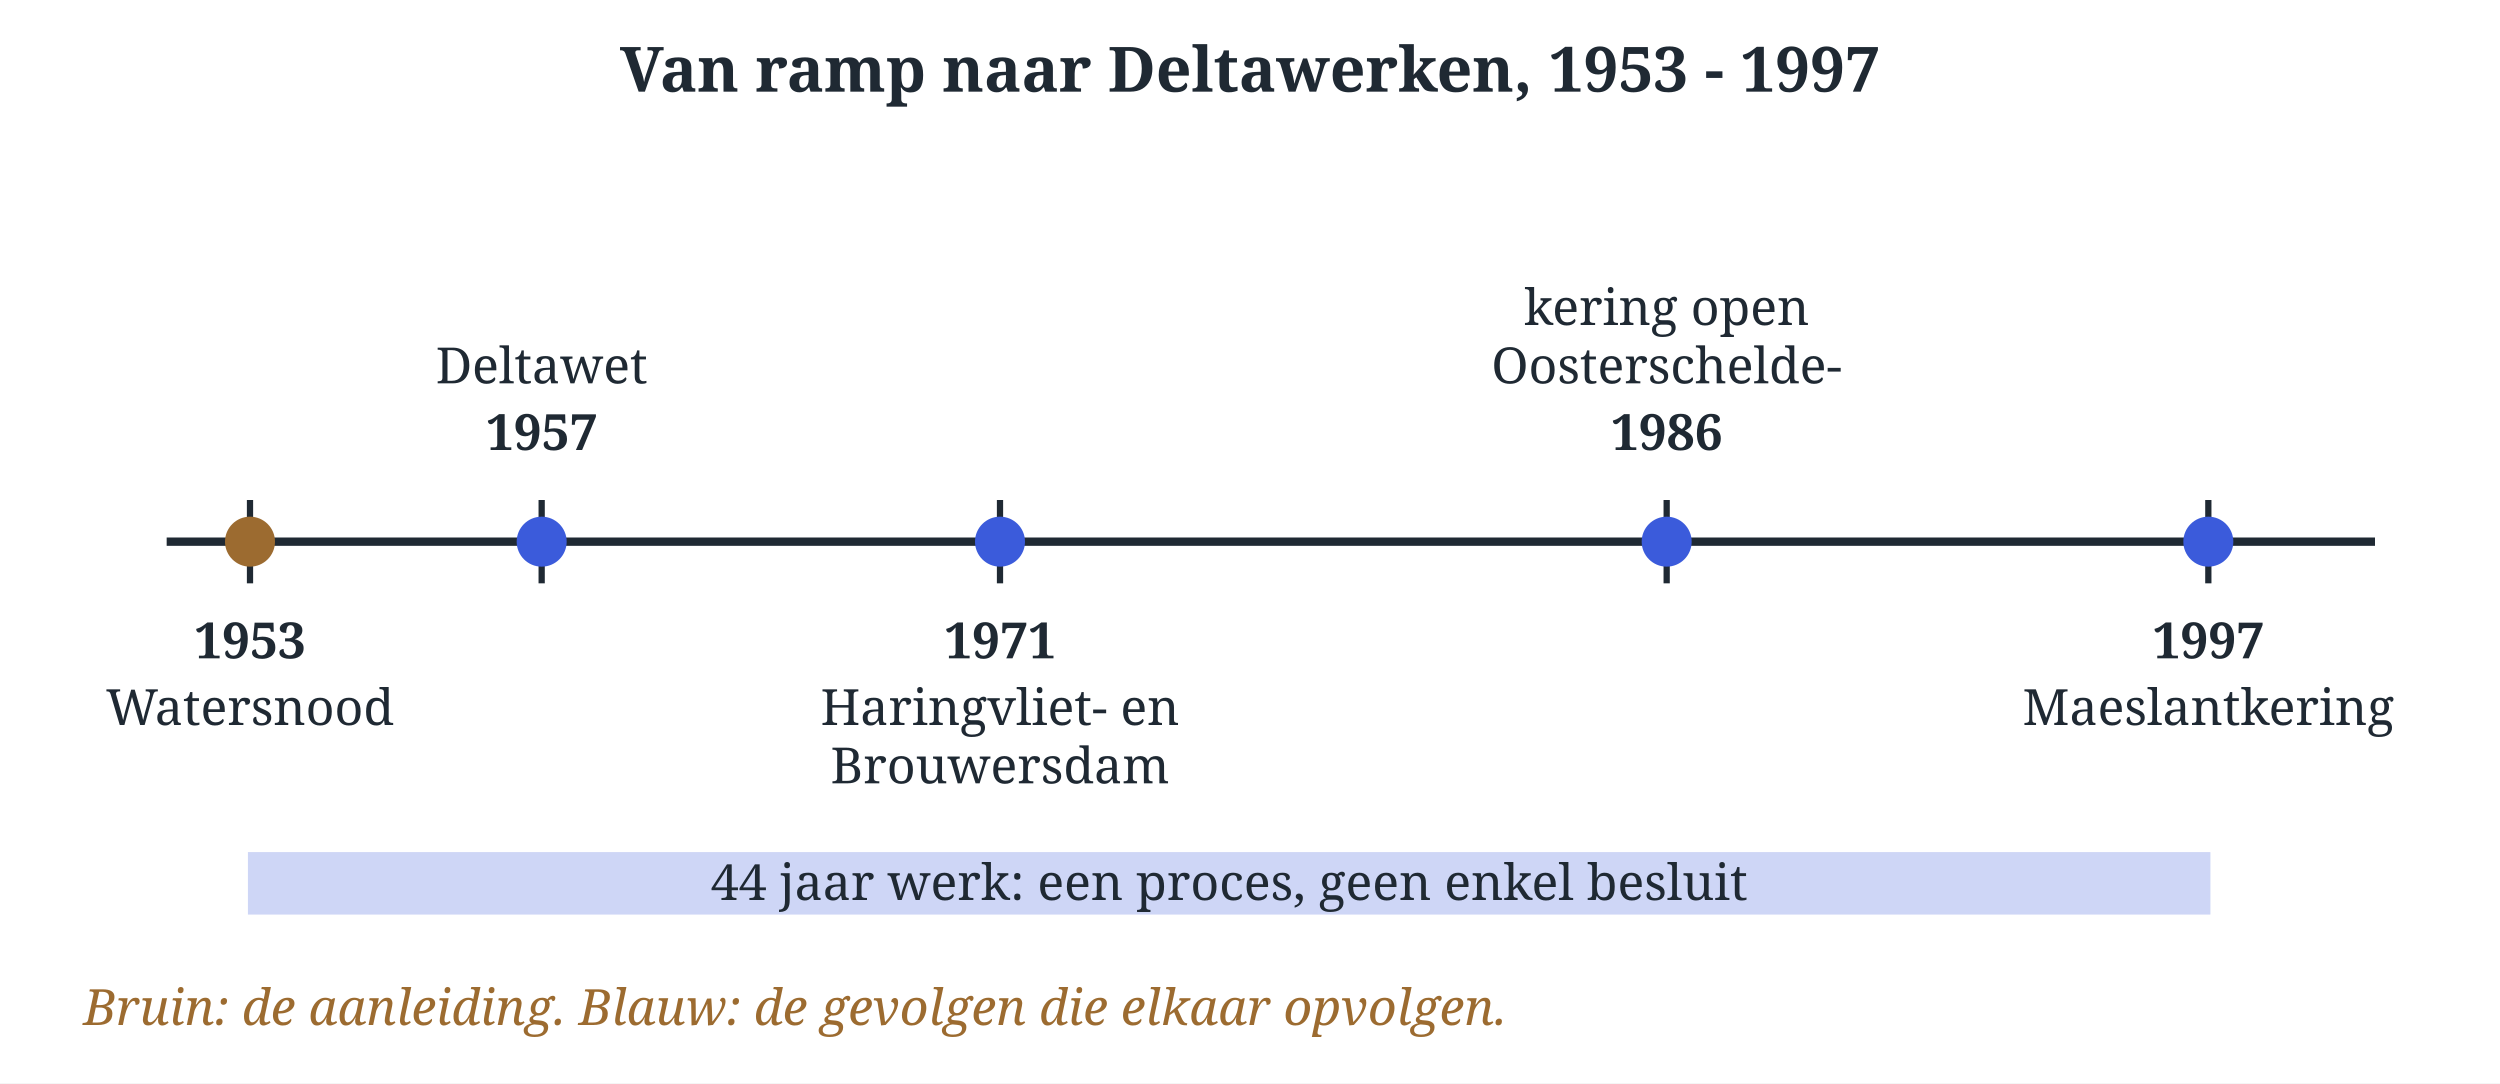
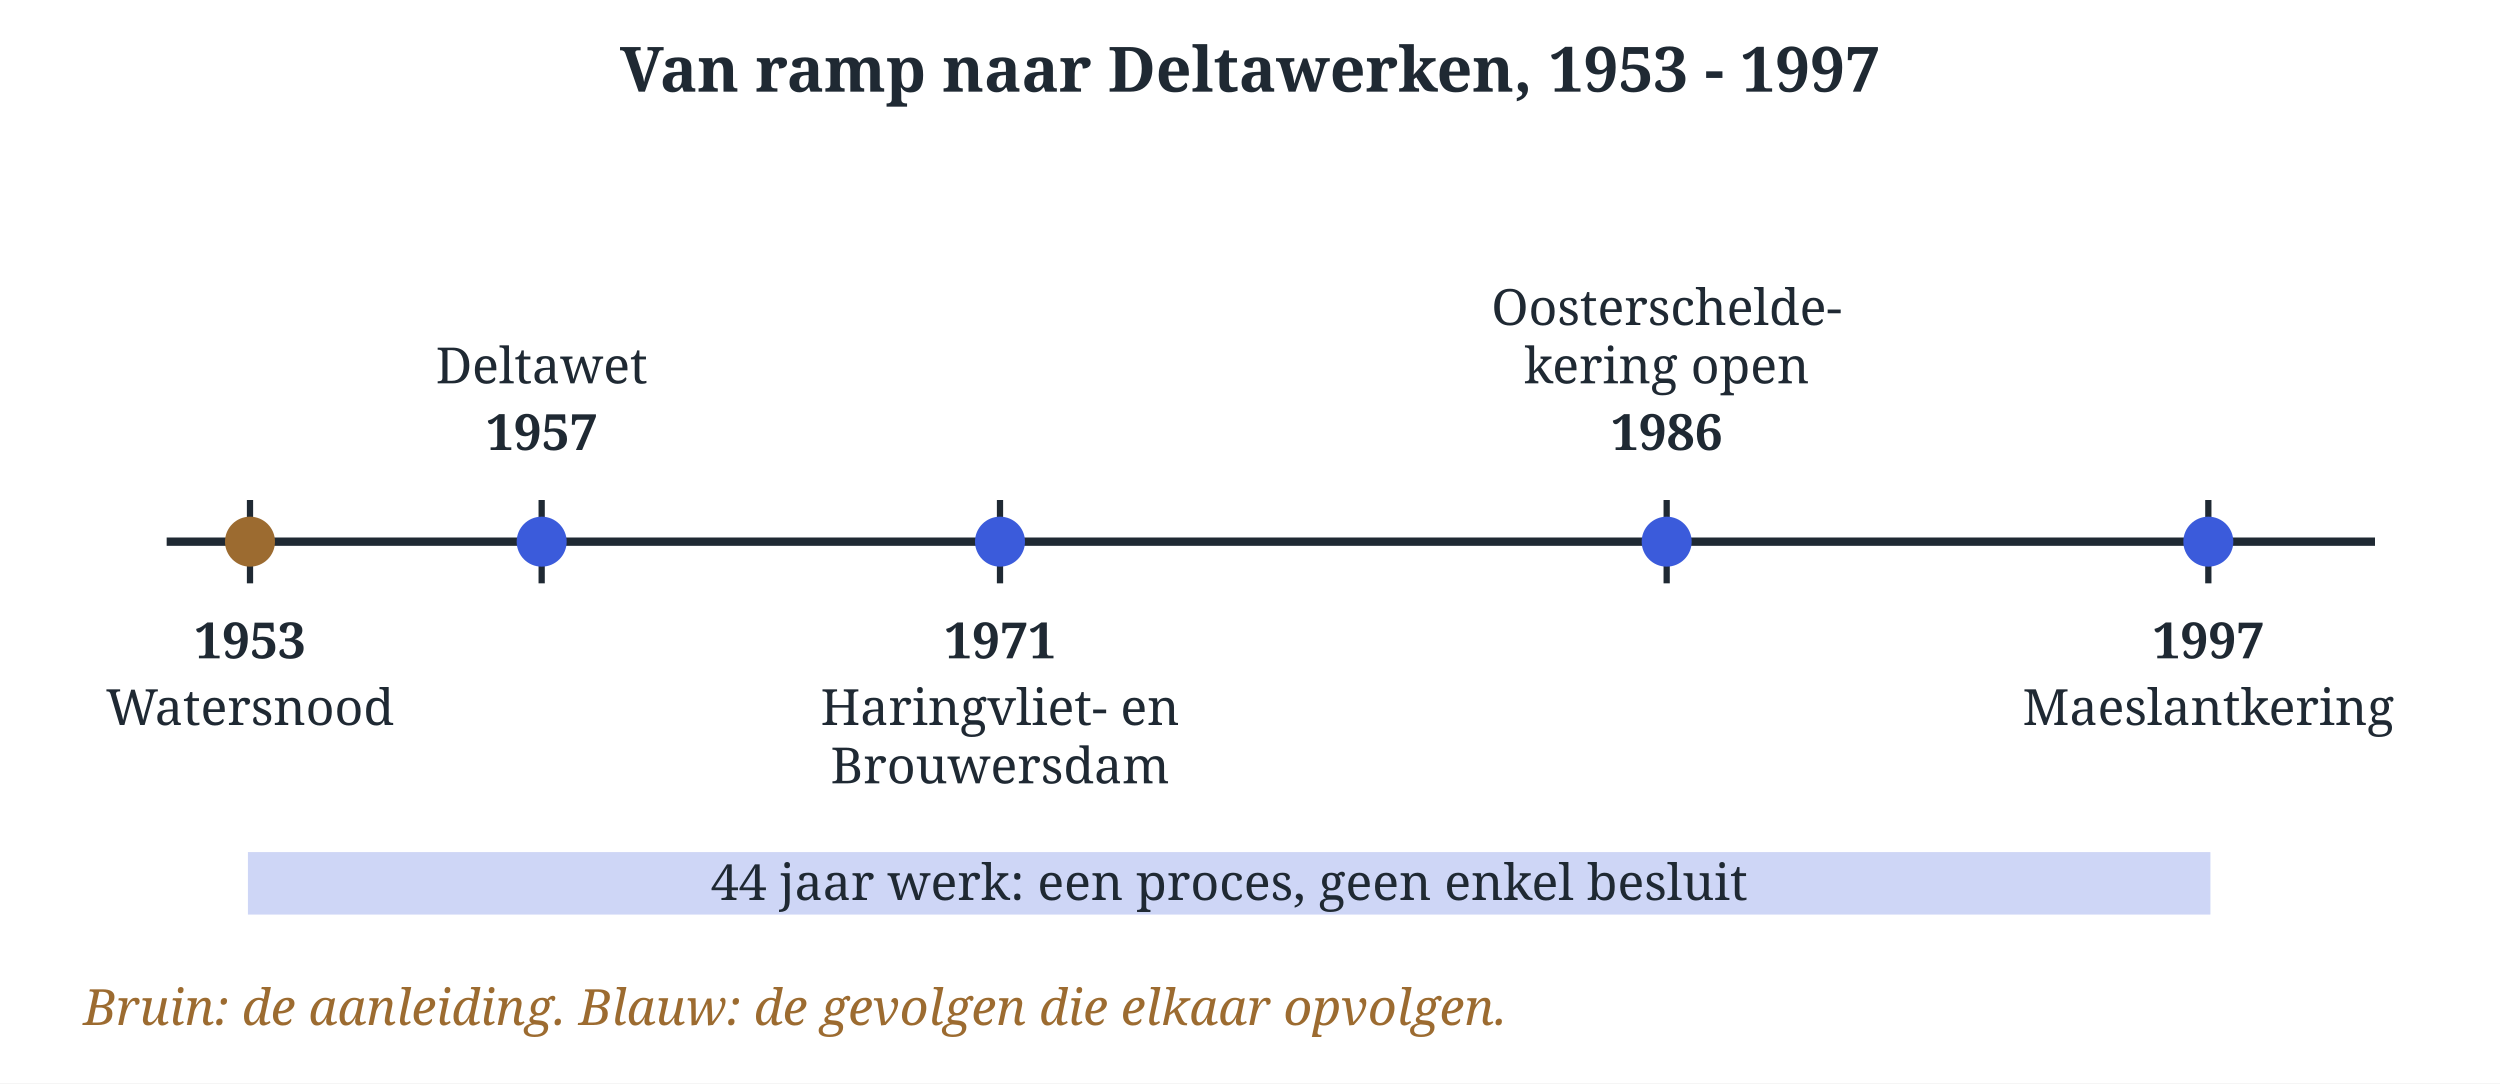
<svg xmlns="http://www.w3.org/2000/svg" viewBox="0 0 600 260" font-family="Georgia, serif" font-size="12">
  <rect width="600" height="260" fill="#ffffff" />
  <text x="300" y="22" text-anchor="middle" font-size="15" font-weight="bold" fill="#1f2933">Van ramp naar Deltawerken, 1953 - 1997</text>
  <line x1="40" y1="130" x2="570" y2="130" stroke="#1f2933" stroke-width="2" />
  <g stroke="#1f2933" stroke-width="1.5">
    <line x1="60" y1="120" x2="60" y2="140" />
    <line x1="130" y1="120" x2="130" y2="140" />
    <line x1="240" y1="120" x2="240" y2="140" />
    <line x1="400" y1="120" x2="400" y2="140" />
    <line x1="530" y1="120" x2="530" y2="140" />
  </g>
  <g fill="#1f2933" text-anchor="middle">
    <text x="60" y="158" font-weight="bold">1953</text>
    <text x="60" y="174">Watersnood</text>
    <text x="130" y="108" font-weight="bold">1957</text>
    <text x="130" y="92">Deltawet</text>
    <text x="240" y="158" font-weight="bold">1971</text>
    <text x="240" y="174">Haringvliet- en</text>
    <text x="240" y="188">Brouwersdam</text>
    <text x="400" y="108" font-weight="bold">1986</text>
-     <text x="400" y="92">Oosterschelde-</text>
-     <text x="400" y="78">kering open</text>
+     <text x="400" y="78">Oosterschelde-</text>
+     <text x="400" y="92">kering open</text>
    <text x="530" y="158" font-weight="bold">1997</text>
    <text x="530" y="174">Maeslantkering</text>
  </g>
  <rect x="60" y="205" width="470" height="14" fill="#3b5bdb" opacity="0.25" stroke="#3b5bdb" />
  <text x="295" y="216" text-anchor="middle" fill="#1f2933">44 jaar werk: een proces, geen enkel besluit</text>
  <circle cx="60" cy="130" r="6" fill="#9c6b30" />
  <circle cx="130" cy="130" r="6" fill="#3b5bdb" />
  <circle cx="240" cy="130" r="6" fill="#3b5bdb" />
  <circle cx="400" cy="130" r="6" fill="#3b5bdb" />
  <circle cx="530" cy="130" r="6" fill="#3b5bdb" />
  <text x="20" y="246" fill="#9c6b30" font-style="italic">Bruin: de aanleiding. Blauw: de gevolgen die elkaar opvolgen.</text>
</svg>
